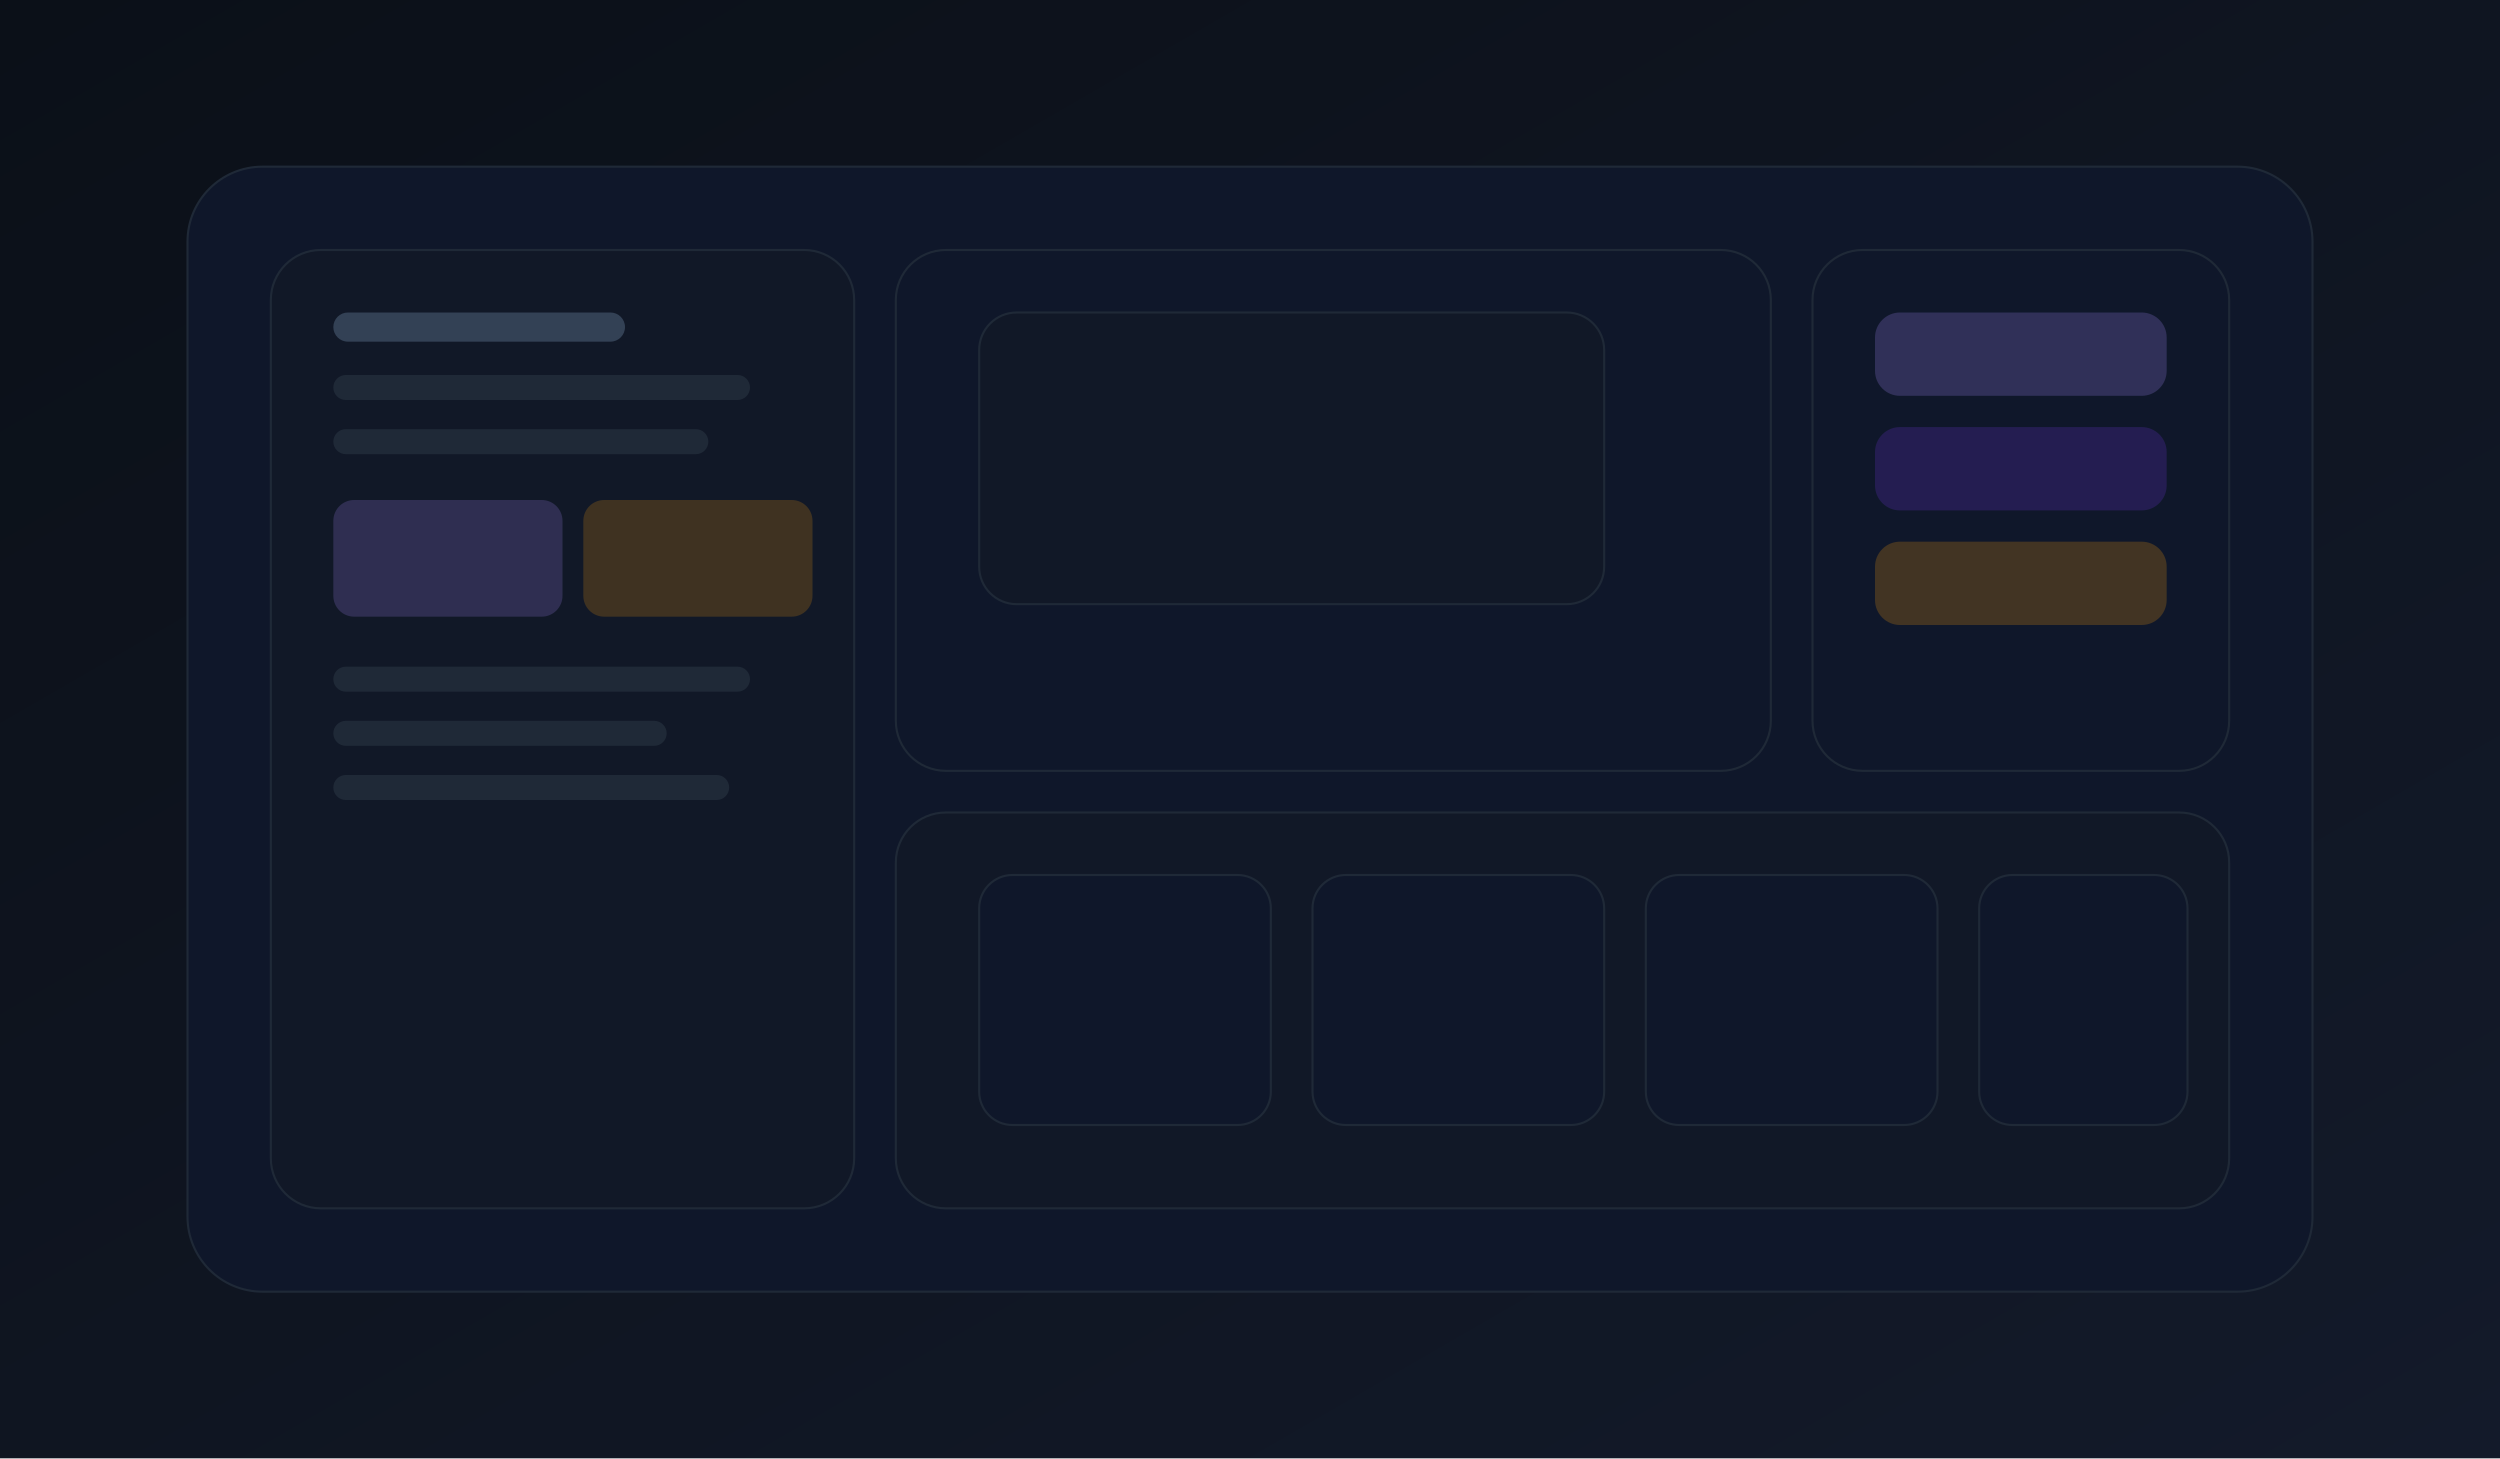
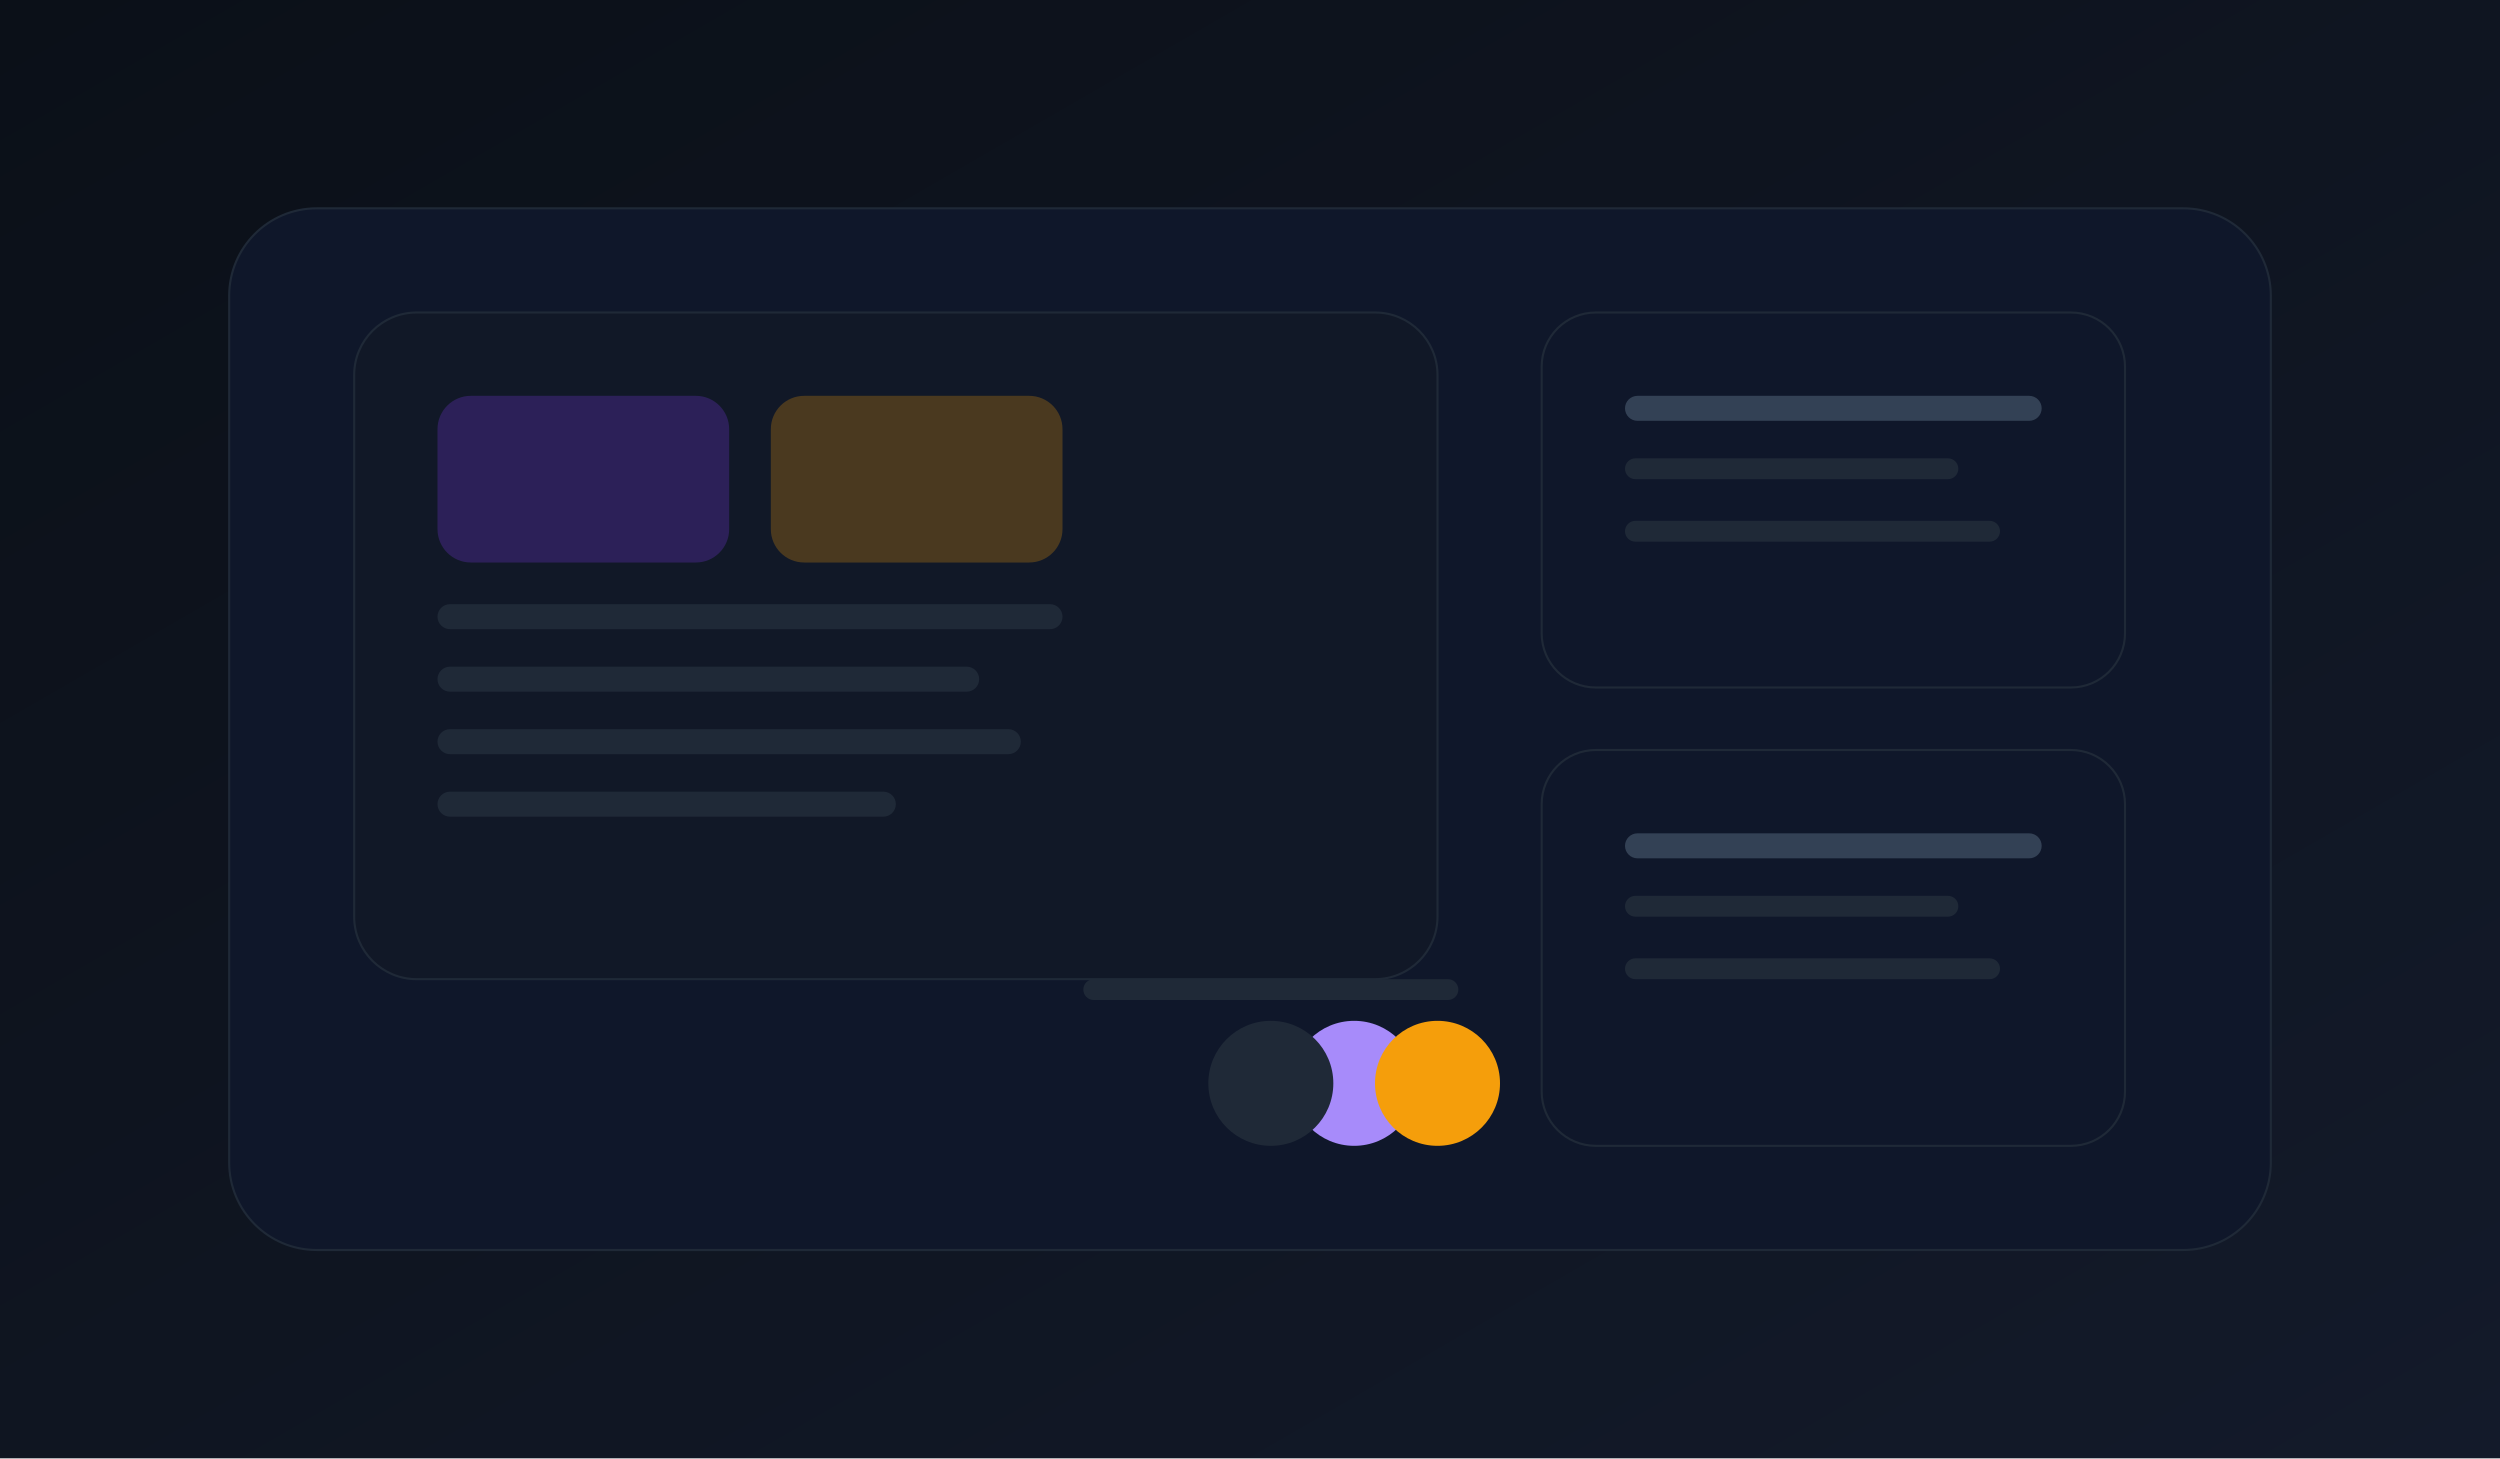
<svg xmlns="http://www.w3.org/2000/svg" width="1200" height="700" viewBox="0 0 1200 700" fill="none">
  <defs>
    <linearGradient id="bg" x1="0" y1="0" x2="1" y2="1">
      <stop offset="0%" stop-color="#0B1018" />
      <stop offset="100%" stop-color="#131A2A" />
    </linearGradient>
-     <linearGradient id="accent" x1="0" y1="0" x2="1" y2="0">
-       <stop offset="0%" stop-color="#A78BFA" />
-       <stop offset="100%" stop-color="#7C3AED" />
-     </linearGradient>
  </defs>
  <rect width="1200" height="700" fill="url(#bg)" />
-   <rect x="90" y="80" width="1020" height="540" rx="36" fill="#0F172A" stroke="#1F2937" />
-   <rect x="130" y="120" width="280" height="460" rx="24" fill="#111827" stroke="#1F2937" />
-   <rect x="430" y="120" width="420" height="250" rx="24" fill="#0F172A" stroke="#1F2937" />
-   <rect x="870" y="120" width="200" height="250" rx="24" fill="#0F172A" stroke="#1F2937" />
-   <rect x="430" y="390" width="640" height="190" rx="24" fill="#111827" stroke="#1F2937" />
-   <rect x="160" y="150" width="140" height="14" rx="7" fill="#334155" />
-   <rect x="160" y="180" width="200" height="12" rx="6" fill="#1F2937" />
-   <rect x="160" y="206" width="180" height="12" rx="6" fill="#1F2937" />
-   <rect x="160" y="240" width="110" height="56" rx="10" fill="#A78BFA" fill-opacity="0.2" />
-   <rect x="280" y="240" width="110" height="56" rx="10" fill="#F59E0B" fill-opacity="0.2" />
-   <rect x="160" y="320" width="200" height="12" rx="6" fill="#1F2937" />
-   <rect x="160" y="346" width="160" height="12" rx="6" fill="#1F2937" />
-   <rect x="160" y="372" width="190" height="12" rx="6" fill="#1F2937" />
-   <rect x="470" y="150" width="300" height="140" rx="18" fill="#111827" stroke="#1F2937" />
-   <path d="M470 320H820" stroke="url(#accent)" stroke-width="4" />
-   <rect x="900" y="150" width="140" height="40" rx="12" fill="#A78BFA" fill-opacity="0.22" />
-   <rect x="900" y="205" width="140" height="40" rx="12" fill="#7C3AED" fill-opacity="0.2" />
-   <rect x="900" y="260" width="140" height="40" rx="12" fill="#F59E0B" fill-opacity="0.22" />
-   <rect x="470" y="420" width="140" height="120" rx="16" fill="#0F172A" stroke="#1F2937" />
-   <rect x="630" y="420" width="140" height="120" rx="16" fill="#0F172A" stroke="#1F2937" />
-   <rect x="790" y="420" width="140" height="120" rx="16" fill="#0F172A" stroke="#1F2937" />
-   <rect x="950" y="420" width="100" height="120" rx="16" fill="#0F172A" stroke="#1F2937" />
+   <rect x="110" y="100" width="980" height="500" rx="42" fill="#0F172A" stroke="#1F2937" />
+   <rect x="170" y="150" width="520" height="320" rx="30" fill="#111827" stroke="#1F2937" />
+   <rect x="740" y="150" width="280" height="180" rx="26" fill="#0F172A" stroke="#1F2937" />
+   <rect x="740" y="360" width="280" height="190" rx="26" fill="#0F172A" stroke="#1F2937" />
+   <rect x="210" y="190" width="140" height="80" rx="16" fill="#7C3AED" fill-opacity="0.25" />
+   <rect x="370" y="190" width="140" height="80" rx="16" fill="#F59E0B" fill-opacity="0.25" />
+   <rect x="210" y="290" width="300" height="12" rx="6" fill="#1F2937" />
+   <rect x="210" y="320" width="260" height="12" rx="6" fill="#1F2937" />
+   <rect x="210" y="350" width="280" height="12" rx="6" fill="#1F2937" />
+   <rect x="210" y="380" width="220" height="12" rx="6" fill="#1F2937" />
+   <rect x="780" y="190" width="200" height="12" rx="6" fill="#334155" />
+   <rect x="780" y="220" width="160" height="10" rx="5" fill="#1F2937" />
+   <rect x="780" y="250" width="180" height="10" rx="5" fill="#1F2937" />
+   <rect x="780" y="400" width="200" height="12" rx="6" fill="#334155" />
+   <rect x="780" y="430" width="160" height="10" rx="5" fill="#1F2937" />
+   <rect x="780" y="460" width="180" height="10" rx="5" fill="#1F2937" />
+   <circle cx="650" cy="520" r="30" fill="#A78BFA" />
+   <circle cx="690" cy="520" r="30" fill="#F59E0B" />
+   <circle cx="610" cy="520" r="30" fill="#1F2937" />
+   <rect x="520" y="470" width="180" height="10" rx="5" fill="#1F2937" />
</svg>
